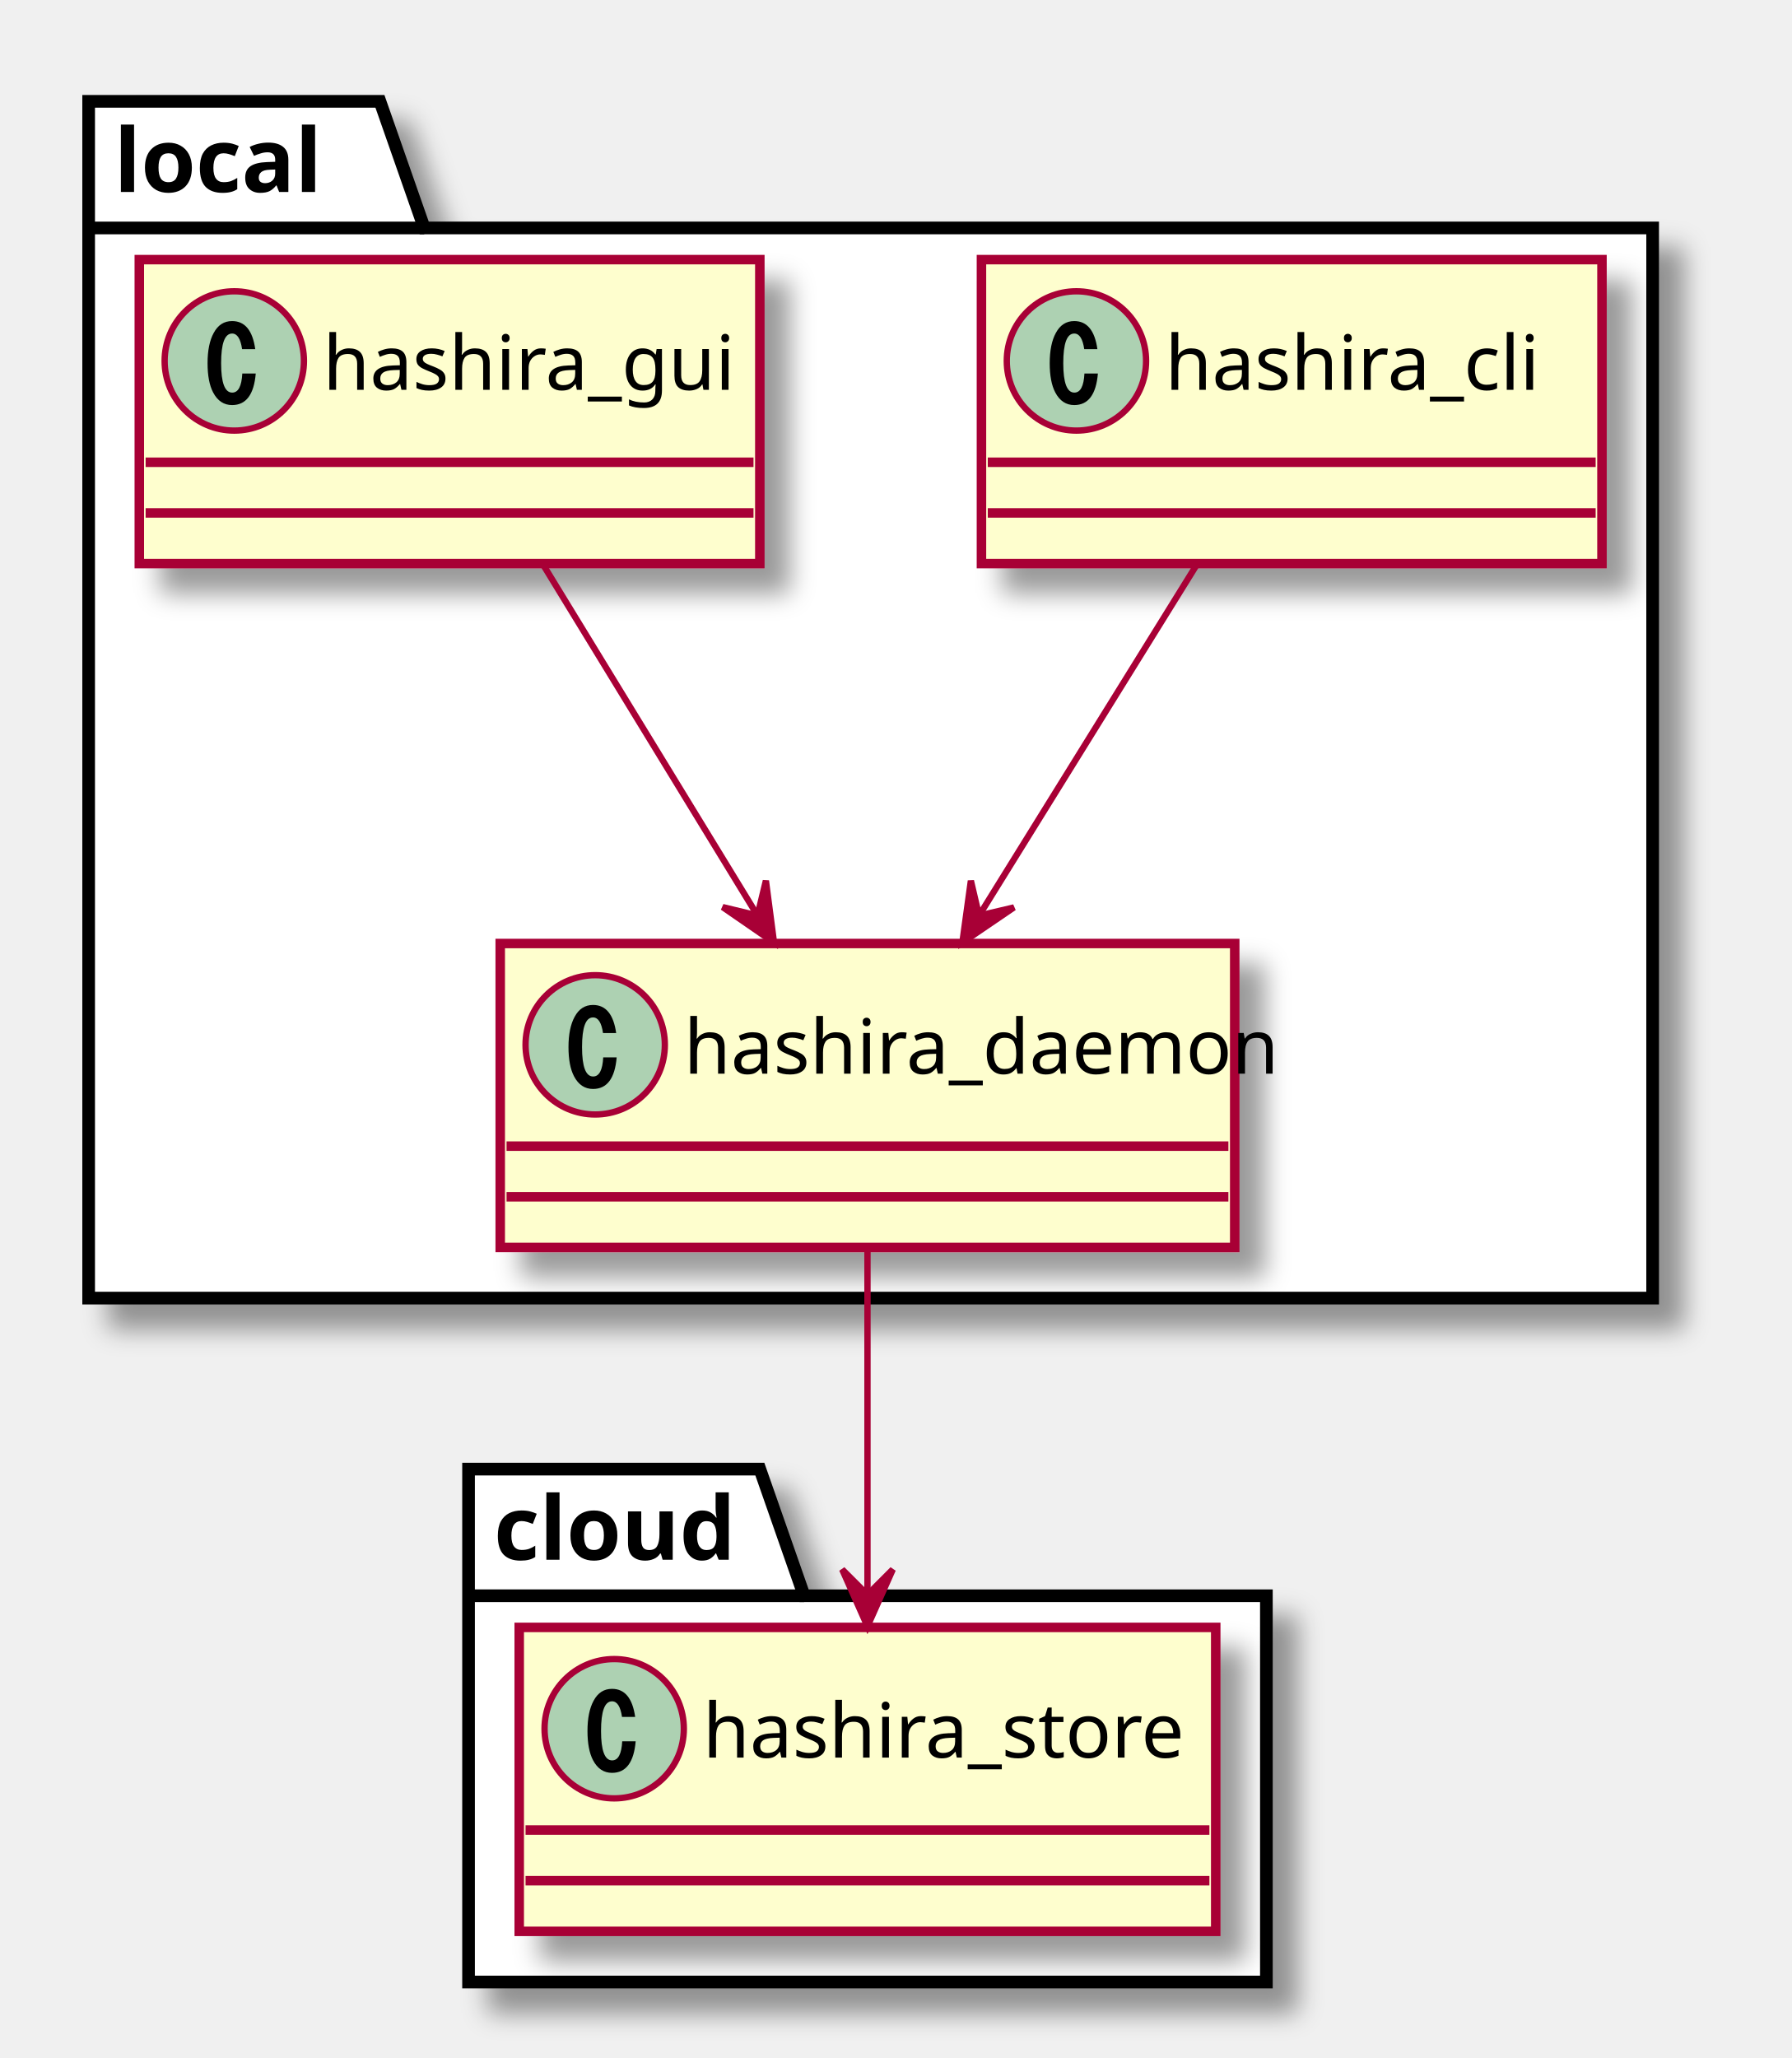
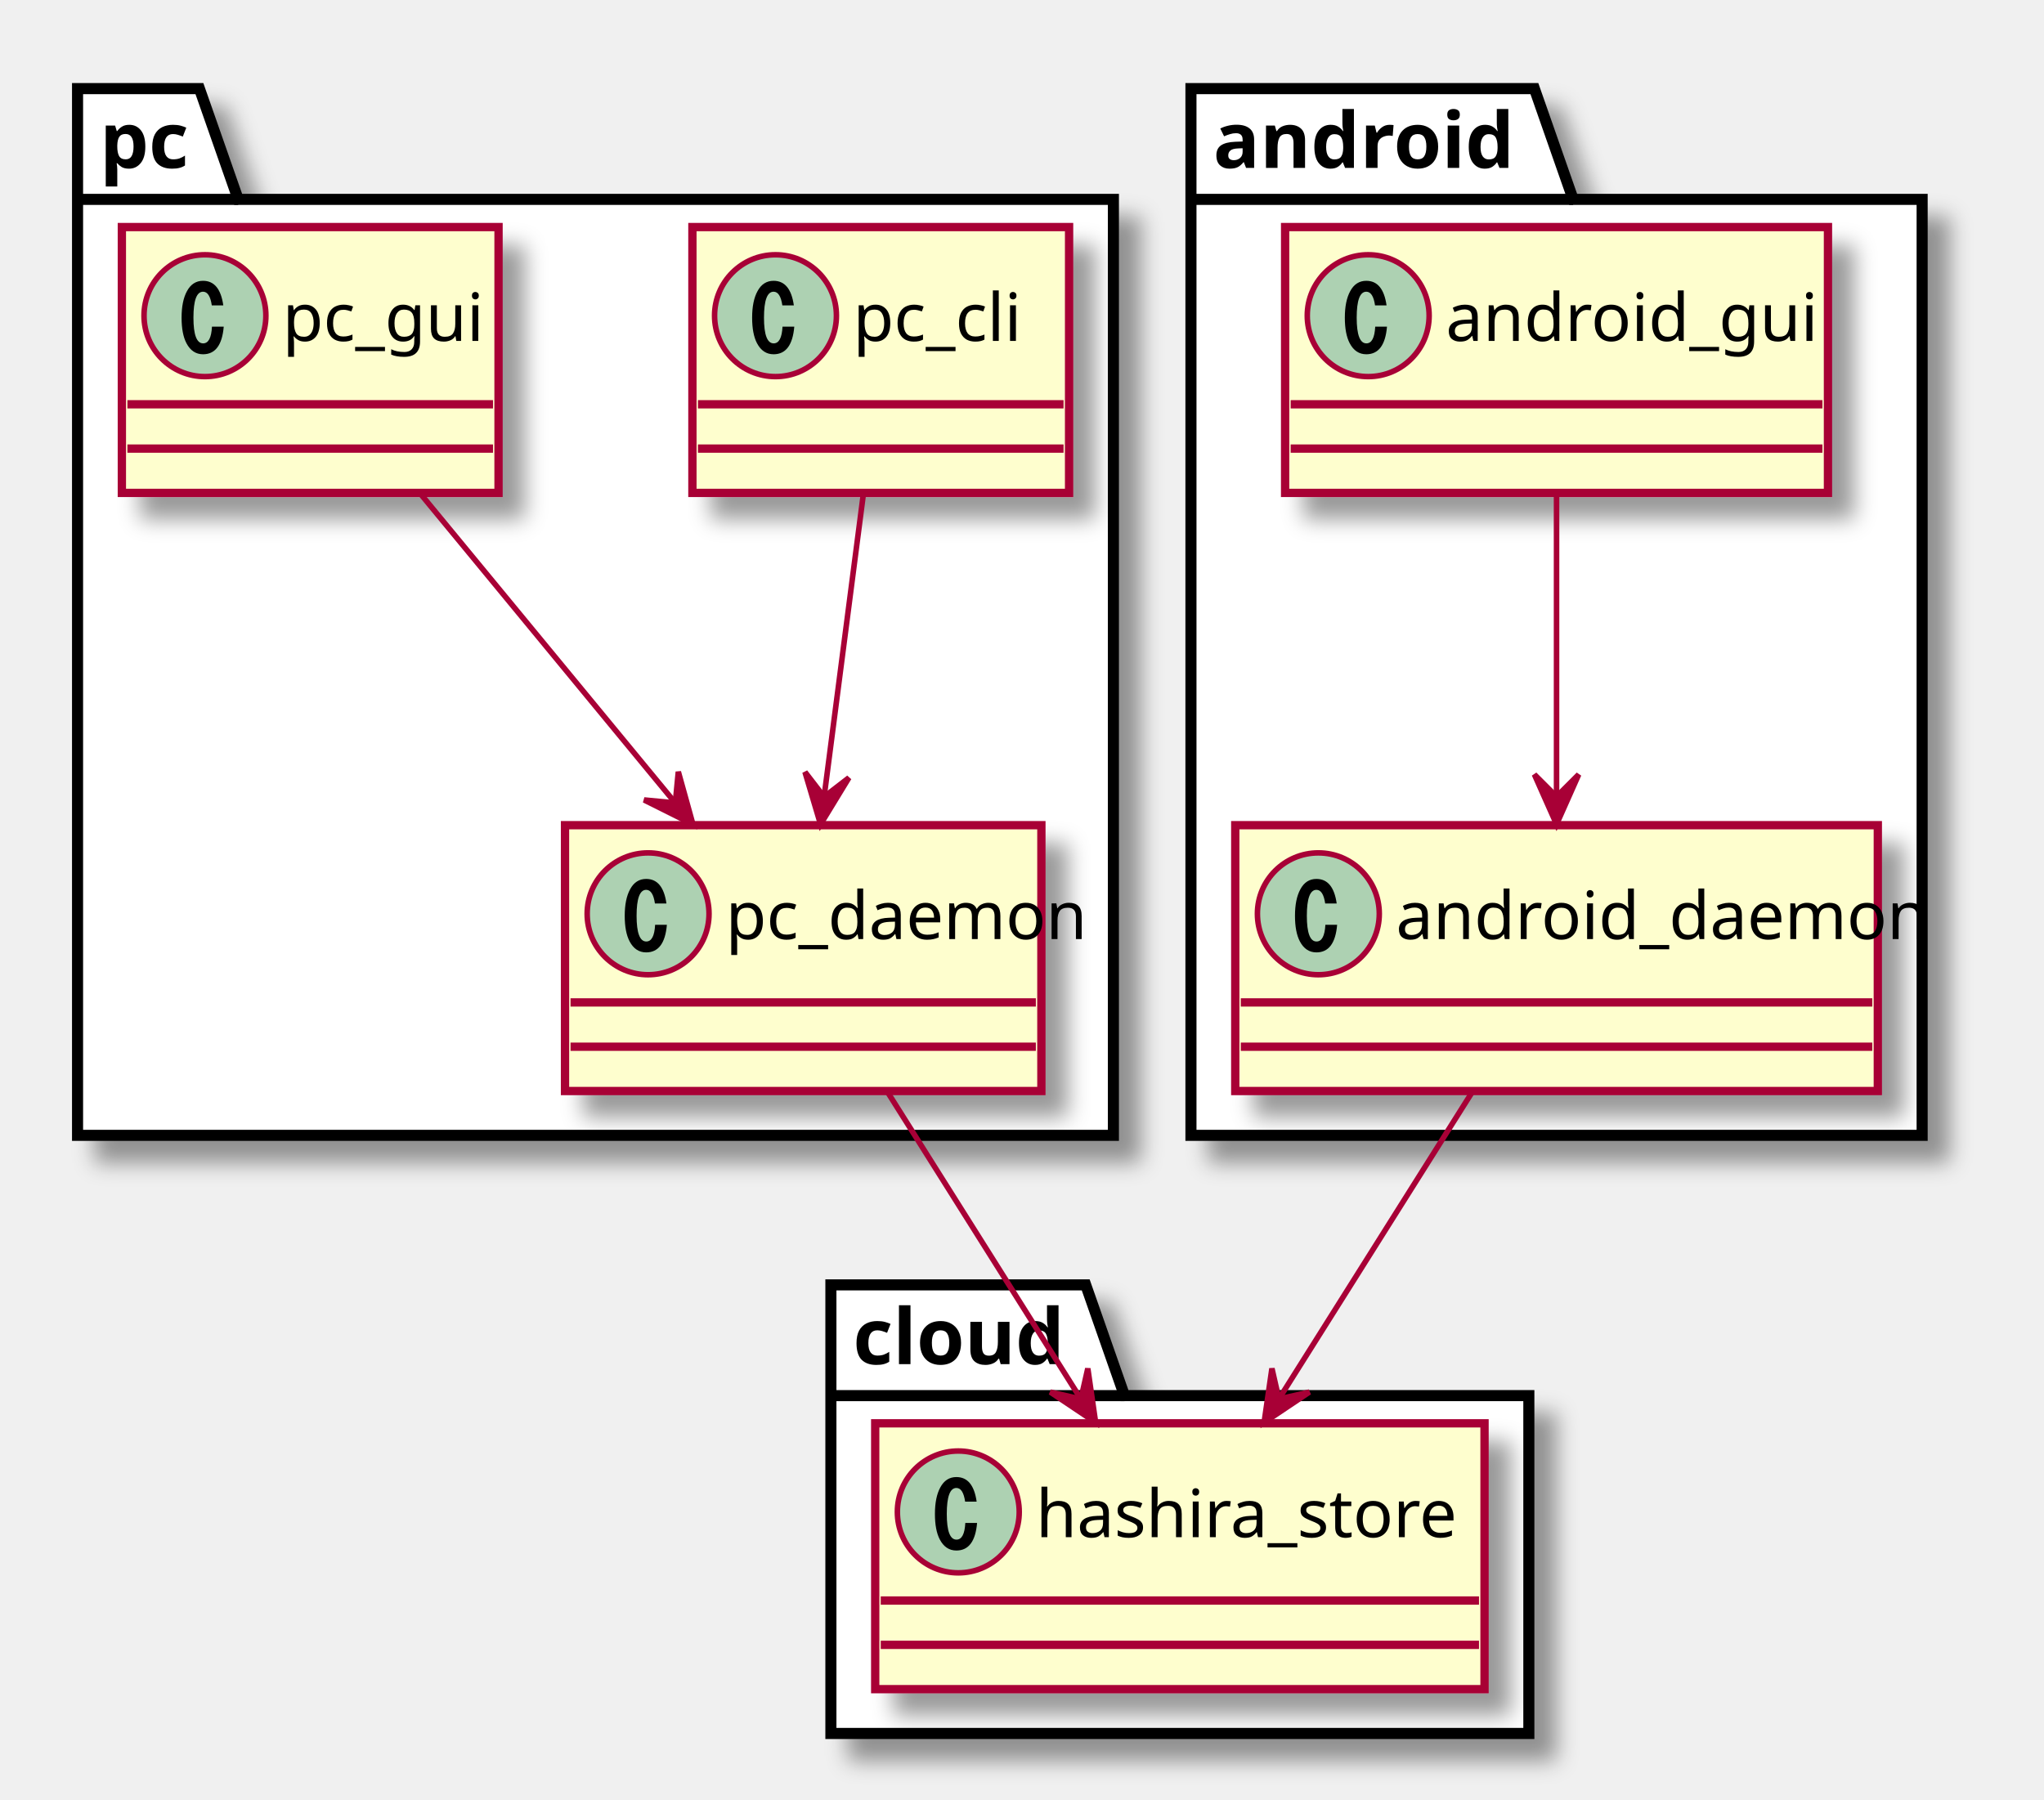
- <svg xmlns="http://www.w3.org/2000/svg" contentScriptType="application/ecmascript" contentStyleType="text/css" height="325px" preserveAspectRatio="none" style="width:283px;height:325px;" version="1.1" viewBox="0 0 283 325" width="283px" zoomAndPan="magnify">
+ <svg xmlns="http://www.w3.org/2000/svg" contentScriptType="application/ecmascript" contentStyleType="text/css" height="325px" preserveAspectRatio="none" style="width:369px;height:325px;" version="1.1" viewBox="0 0 369 325" width="369px" zoomAndPan="magnify">
  <defs>
-     <filter height="300%" id="f15xiew4shchp5" width="300%" x="-1" y="-1">
+     <filter height="300%" id="fhhzgxxvp6qe0" width="300%" x="-1" y="-1">
      <feGaussianBlur result="blurOut" stdDeviation="2.0" />
      <feColorMatrix in="blurOut" result="blurOut2" type="matrix" values="0 0 0 0 0 0 0 0 0 0 0 0 0 0 0 0 0 0 .4 0" />
      <feOffset dx="4.0" dy="4.0" in="blurOut2" result="blurOut3" />
      <feBlend in="SourceGraphic" in2="blurOut3" mode="normal" />
    </filter>
  </defs>
  <g>
-     <polygon fill="#FFFFFF" filter="url(#f15xiew4shchp5)" points="14,16,60,16,67,36,261,36,261,205,14,205,14,16" style="stroke: #000000; stroke-width: 2.0;" />
-     <line style="stroke: #000000; stroke-width: 2.0;" x1="14" x2="67" y1="36" y2="36" />
-     <text fill="#000000" font-family="sans-serif" font-size="14" font-weight="bold" lengthAdjust="spacingAndGlyphs" textLength="40" x="18" y="30.318">local</text>
-     <polygon fill="#FFFFFF" filter="url(#f15xiew4shchp5)" points="74,232,120,232,127,252,200,252,200,313,74,313,74,232" style="stroke: #000000; stroke-width: 2.0;" />
-     <line style="stroke: #000000; stroke-width: 2.0;" x1="74" x2="127" y1="252" y2="252" />
-     <text fill="#000000" font-family="sans-serif" font-size="14" font-weight="bold" lengthAdjust="spacingAndGlyphs" textLength="40" x="78" y="246.318">cloud</text>
-     <rect fill="#FEFECE" filter="url(#f15xiew4shchp5)" height="48" id="hashira_cli" style="stroke: #A80036; stroke-width: 1.5;" width="98" x="155" y="41" />
-     <ellipse cx="170" cy="57" fill="#ADD1B2" rx="11" ry="11" style="stroke: #A80036; stroke-width: 1.0;" />
-     <path d="M173.391,58.984 Q172.969,63.969 169.656,63.969 Q167.703,63.969 166.656,61.969 Q165.781,60.297 165.781,57.359 Q165.781,54.344 166.75,52.578 Q167.75,50.703 169.656,50.703 Q172.688,50.703 173.312,55.141 L171.234,55.141 Q170.875,52.672 169.656,52.672 Q167.922,52.672 167.922,57.359 Q167.922,62 169.672,62 Q171.109,62 171.266,58.984 L173.391,58.984 Z " />
-     <text fill="#000000" font-family="sans-serif" font-size="12" lengthAdjust="spacingAndGlyphs" textLength="66" x="184" y="61.559">hashira_cli</text>
-     <line style="stroke: #A80036; stroke-width: 1.5;" x1="156" x2="252" y1="73" y2="73" />
-     <line style="stroke: #A80036; stroke-width: 1.5;" x1="156" x2="252" y1="81" y2="81" />
-     <rect fill="#FEFECE" filter="url(#f15xiew4shchp5)" height="48" id="hashira_gui" style="stroke: #A80036; stroke-width: 1.5;" width="98" x="22" y="41" />
+     <polygon fill="#FFFFFF" filter="url(#fhhzgxxvp6qe0)" points="14,16,36,16,43,36,201,36,201,205,14,205,14,16" style="stroke: #000000; stroke-width: 2.0;" />
+     <line style="stroke: #000000; stroke-width: 2.0;" x1="14" x2="43" y1="36" y2="36" />
+     <text fill="#000000" font-family="sans-serif" font-size="14" font-weight="bold" lengthAdjust="spacingAndGlyphs" textLength="16" x="18" y="30.318">pc</text>
+     <polygon fill="#FFFFFF" filter="url(#fhhzgxxvp6qe0)" points="215,16,277,16,284,36,347,36,347,205,215,205,215,16" style="stroke: #000000; stroke-width: 2.0;" />
+     <line style="stroke: #000000; stroke-width: 2.0;" x1="215" x2="284" y1="36" y2="36" />
+     <text fill="#000000" font-family="sans-serif" font-size="14" font-weight="bold" lengthAdjust="spacingAndGlyphs" textLength="56" x="219" y="30.318">android</text>
+     <polygon fill="#FFFFFF" filter="url(#fhhzgxxvp6qe0)" points="150,232,196,232,203,252,276,252,276,313,150,313,150,232" style="stroke: #000000; stroke-width: 2.0;" />
+     <line style="stroke: #000000; stroke-width: 2.0;" x1="150" x2="203" y1="252" y2="252" />
+     <text fill="#000000" font-family="sans-serif" font-size="14" font-weight="bold" lengthAdjust="spacingAndGlyphs" textLength="40" x="154" y="246.318">cloud</text>
+     <rect fill="#FEFECE" filter="url(#fhhzgxxvp6qe0)" height="48" id="pc_cli" style="stroke: #A80036; stroke-width: 1.5;" width="68" x="125" y="41" />
+     <ellipse cx="140" cy="57" fill="#ADD1B2" rx="11" ry="11" style="stroke: #A80036; stroke-width: 1.0;" />
+     <path d="M143.391,58.984 Q142.969,63.969 139.656,63.969 Q137.703,63.969 136.656,61.969 Q135.781,60.297 135.781,57.359 Q135.781,54.344 136.75,52.578 Q137.75,50.703 139.656,50.703 Q142.688,50.703 143.312,55.141 L141.234,55.141 Q140.875,52.672 139.656,52.672 Q137.922,52.672 137.922,57.359 Q137.922,62 139.672,62 Q141.109,62 141.266,58.984 L143.391,58.984 Z " />
+     <text fill="#000000" font-family="sans-serif" font-size="12" lengthAdjust="spacingAndGlyphs" textLength="36" x="154" y="61.559">pc_cli</text>
+     <line style="stroke: #A80036; stroke-width: 1.5;" x1="126" x2="192" y1="73" y2="73" />
+     <line style="stroke: #A80036; stroke-width: 1.5;" x1="126" x2="192" y1="81" y2="81" />
+     <rect fill="#FEFECE" filter="url(#fhhzgxxvp6qe0)" height="48" id="pc_gui" style="stroke: #A80036; stroke-width: 1.5;" width="68" x="22" y="41" />
    <ellipse cx="37" cy="57" fill="#ADD1B2" rx="11" ry="11" style="stroke: #A80036; stroke-width: 1.0;" />
    <path d="M40.391,58.984 Q39.969,63.969 36.656,63.969 Q34.703,63.969 33.656,61.969 Q32.781,60.297 32.781,57.359 Q32.781,54.344 33.75,52.578 Q34.75,50.703 36.656,50.703 Q39.688,50.703 40.312,55.141 L38.234,55.141 Q37.875,52.672 36.656,52.672 Q34.922,52.672 34.922,57.359 Q34.922,62 36.672,62 Q38.109,62 38.266,58.984 L40.391,58.984 Z " />
-     <text fill="#000000" font-family="sans-serif" font-size="12" lengthAdjust="spacingAndGlyphs" textLength="66" x="51" y="61.559">hashira_gui</text>
-     <line style="stroke: #A80036; stroke-width: 1.5;" x1="23" x2="119" y1="73" y2="73" />
-     <line style="stroke: #A80036; stroke-width: 1.5;" x1="23" x2="119" y1="81" y2="81" />
-     <rect fill="#FEFECE" filter="url(#f15xiew4shchp5)" height="48" id="hashira_daemon" style="stroke: #A80036; stroke-width: 1.5;" width="116" x="79" y="149" />
-     <ellipse cx="94" cy="165" fill="#ADD1B2" rx="11" ry="11" style="stroke: #A80036; stroke-width: 1.0;" />
-     <path d="M97.391,166.984 Q96.969,171.969 93.656,171.969 Q91.703,171.969 90.656,169.969 Q89.781,168.297 89.781,165.359 Q89.781,162.344 90.75,160.578 Q91.75,158.703 93.656,158.703 Q96.688,158.703 97.312,163.141 L95.234,163.141 Q94.875,160.672 93.656,160.672 Q91.922,160.672 91.922,165.359 Q91.922,170 93.672,170 Q95.109,170 95.266,166.984 L97.391,166.984 Z " />
-     <text fill="#000000" font-family="sans-serif" font-size="12" lengthAdjust="spacingAndGlyphs" textLength="84" x="108" y="169.559">hashira_daemon</text>
-     <line style="stroke: #A80036; stroke-width: 1.5;" x1="80" x2="194" y1="181" y2="181" />
-     <line style="stroke: #A80036; stroke-width: 1.5;" x1="80" x2="194" y1="189" y2="189" />
-     <rect fill="#FEFECE" filter="url(#f15xiew4shchp5)" height="48" id="hashira_store" style="stroke: #A80036; stroke-width: 1.5;" width="110" x="82" y="257" />
-     <ellipse cx="97" cy="273" fill="#ADD1B2" rx="11" ry="11" style="stroke: #A80036; stroke-width: 1.0;" />
-     <path d="M100.391,274.984 Q99.969,279.969 96.656,279.969 Q94.703,279.969 93.656,277.969 Q92.781,276.297 92.781,273.359 Q92.781,270.344 93.75,268.578 Q94.75,266.703 96.656,266.703 Q99.688,266.703 100.312,271.141 L98.234,271.141 Q97.875,268.672 96.656,268.672 Q94.922,268.672 94.922,273.359 Q94.922,278 96.672,278 Q98.109,278 98.266,274.984 L100.391,274.984 Z " />
-     <text fill="#000000" font-family="sans-serif" font-size="12" lengthAdjust="spacingAndGlyphs" textLength="78" x="111" y="277.559">hashira_store</text>
-     <line style="stroke: #A80036; stroke-width: 1.5;" x1="83" x2="191" y1="289" y2="289" />
-     <line style="stroke: #A80036; stroke-width: 1.5;" x1="83" x2="191" y1="297" y2="297" />
-     <path d="M188.964,89.237 C178.792,105.635 165.316,127.356 154.637,144.57 " fill="none" id="hashira_cli-hashira_daemon" style="stroke: #A80036; stroke-width: 1.0;" />
-     <polygon fill="#A80036" points="151.986,148.844,160.129,143.304,154.622,144.595,153.331,139.087,151.986,148.844" style="stroke: #A80036; stroke-width: 1.0;" />
-     <path d="M85.812,89.237 C95.832,105.635 109.106,127.356 119.626,144.57 " fill="none" id="hashira_gui-hashira_daemon" style="stroke: #A80036; stroke-width: 1.0;" />
-     <polygon fill="#A80036" points="122.238,148.844,120.958,139.078,119.63,144.577,114.132,143.25,122.238,148.844" style="stroke: #A80036; stroke-width: 1.0;" />
-     <path d="M137,197.237 C137,213.357 137,234.621 137,251.691 " fill="none" id="hashira_daemon-hashira_store" style="stroke: #A80036; stroke-width: 1.0;" />
-     <polygon fill="#A80036" points="137,256.844,141,247.844,137,251.844,133,247.844,137,256.844" style="stroke: #A80036; stroke-width: 1.0;" />
+     <text fill="#000000" font-family="sans-serif" font-size="12" lengthAdjust="spacingAndGlyphs" textLength="36" x="51" y="61.559">pc_gui</text>
+     <line style="stroke: #A80036; stroke-width: 1.5;" x1="23" x2="89" y1="73" y2="73" />
+     <line style="stroke: #A80036; stroke-width: 1.5;" x1="23" x2="89" y1="81" y2="81" />
+     <rect fill="#FEFECE" filter="url(#fhhzgxxvp6qe0)" height="48" id="pc_daemon" style="stroke: #A80036; stroke-width: 1.5;" width="86" x="102" y="149" />
+     <ellipse cx="117" cy="165" fill="#ADD1B2" rx="11" ry="11" style="stroke: #A80036; stroke-width: 1.0;" />
+     <path d="M120.391,166.984 Q119.969,171.969 116.656,171.969 Q114.703,171.969 113.656,169.969 Q112.781,168.297 112.781,165.359 Q112.781,162.344 113.75,160.578 Q114.75,158.703 116.656,158.703 Q119.688,158.703 120.312,163.141 L118.234,163.141 Q117.875,160.672 116.656,160.672 Q114.922,160.672 114.922,165.359 Q114.922,170 116.672,170 Q118.109,170 118.266,166.984 L120.391,166.984 Z " />
+     <text fill="#000000" font-family="sans-serif" font-size="12" lengthAdjust="spacingAndGlyphs" textLength="54" x="131" y="169.559">pc_daemon</text>
+     <line style="stroke: #A80036; stroke-width: 1.5;" x1="103" x2="187" y1="181" y2="181" />
+     <line style="stroke: #A80036; stroke-width: 1.5;" x1="103" x2="187" y1="189" y2="189" />
+     <rect fill="#FEFECE" filter="url(#fhhzgxxvp6qe0)" height="48" id="android_gui" style="stroke: #A80036; stroke-width: 1.5;" width="98" x="232" y="41" />
+     <ellipse cx="247" cy="57" fill="#ADD1B2" rx="11" ry="11" style="stroke: #A80036; stroke-width: 1.0;" />
+     <path d="M250.391,58.984 Q249.969,63.969 246.656,63.969 Q244.703,63.969 243.656,61.969 Q242.781,60.297 242.781,57.359 Q242.781,54.344 243.75,52.578 Q244.75,50.703 246.656,50.703 Q249.688,50.703 250.312,55.141 L248.234,55.141 Q247.875,52.672 246.656,52.672 Q244.922,52.672 244.922,57.359 Q244.922,62 246.672,62 Q248.109,62 248.266,58.984 L250.391,58.984 Z " />
+     <text fill="#000000" font-family="sans-serif" font-size="12" lengthAdjust="spacingAndGlyphs" textLength="66" x="261" y="61.559">android_gui</text>
+     <line style="stroke: #A80036; stroke-width: 1.5;" x1="233" x2="329" y1="73" y2="73" />
+     <line style="stroke: #A80036; stroke-width: 1.5;" x1="233" x2="329" y1="81" y2="81" />
+     <rect fill="#FEFECE" filter="url(#fhhzgxxvp6qe0)" height="48" id="android_daemon" style="stroke: #A80036; stroke-width: 1.5;" width="116" x="223" y="149" />
+     <ellipse cx="238" cy="165" fill="#ADD1B2" rx="11" ry="11" style="stroke: #A80036; stroke-width: 1.0;" />
+     <path d="M241.391,166.984 Q240.969,171.969 237.656,171.969 Q235.703,171.969 234.656,169.969 Q233.781,168.297 233.781,165.359 Q233.781,162.344 234.75,160.578 Q235.75,158.703 237.656,158.703 Q240.688,158.703 241.312,163.141 L239.234,163.141 Q238.875,160.672 237.656,160.672 Q235.922,160.672 235.922,165.359 Q235.922,170 237.672,170 Q239.109,170 239.266,166.984 L241.391,166.984 Z " />
+     <text fill="#000000" font-family="sans-serif" font-size="12" lengthAdjust="spacingAndGlyphs" textLength="84" x="252" y="169.559">android_daemon</text>
+     <line style="stroke: #A80036; stroke-width: 1.5;" x1="224" x2="338" y1="181" y2="181" />
+     <line style="stroke: #A80036; stroke-width: 1.5;" x1="224" x2="338" y1="189" y2="189" />
+     <rect fill="#FEFECE" filter="url(#fhhzgxxvp6qe0)" height="48" id="hashira_store" style="stroke: #A80036; stroke-width: 1.5;" width="110" x="158" y="257" />
+     <ellipse cx="173" cy="273" fill="#ADD1B2" rx="11" ry="11" style="stroke: #A80036; stroke-width: 1.0;" />
+     <path d="M176.391,274.984 Q175.969,279.969 172.656,279.969 Q170.703,279.969 169.656,277.969 Q168.781,276.297 168.781,273.359 Q168.781,270.344 169.75,268.578 Q170.75,266.703 172.656,266.703 Q175.688,266.703 176.312,271.141 L174.234,271.141 Q173.875,268.672 172.656,268.672 Q170.922,268.672 170.922,273.359 Q170.922,278 172.672,278 Q174.109,278 174.266,274.984 L176.391,274.984 Z " />
+     <text fill="#000000" font-family="sans-serif" font-size="12" lengthAdjust="spacingAndGlyphs" textLength="78" x="187" y="277.559">hashira_store</text>
+     <line style="stroke: #A80036; stroke-width: 1.5;" x1="159" x2="267" y1="289" y2="289" />
+     <line style="stroke: #A80036; stroke-width: 1.5;" x1="159" x2="267" y1="297" y2="297" />
+     <path d="M155.858,89.237 C153.769,105.356 151.012,126.621 148.799,143.691 " fill="none" id="pc_cli-pc_daemon" style="stroke: #A80036; stroke-width: 1.0;" />
+     <polygon fill="#A80036" points="148.131,148.844,153.255,140.433,148.774,143.885,145.322,139.404,148.131,148.844" style="stroke: #A80036; stroke-width: 1.0;" />
+     <path d="M75.973,89.237 C89.486,105.635 107.386,127.356 121.572,144.57 " fill="none" id="pc_gui-pc_daemon" style="stroke: #A80036; stroke-width: 1.0;" />
+     <polygon fill="#A80036" points="125.093,148.844,122.456,139.354,121.913,144.985,116.283,144.442,125.093,148.844" style="stroke: #A80036; stroke-width: 1.0;" />
+     <path d="M160.261,197.237 C170.585,213.635 184.261,235.356 195.1,252.57 " fill="none" id="pc_daemon-hashira_store" style="stroke: #A80036; stroke-width: 1.0;" />
+     <polygon fill="#A80036" points="197.79,256.844,196.38,247.096,195.126,252.612,189.61,251.359,197.79,256.844" style="stroke: #A80036; stroke-width: 1.0;" />
+     <path d="M281,89.237 C281,105.356 281,126.621 281,143.691 " fill="none" id="android_gui-android_daemon" style="stroke: #A80036; stroke-width: 1.0;" />
+     <polygon fill="#A80036" points="281,148.844,285,139.844,281,143.844,277,139.844,281,148.844" style="stroke: #A80036; stroke-width: 1.0;" />
+     <path d="M265.74,197.237 C255.415,213.635 241.739,235.356 230.9,252.57 " fill="none" id="android_daemon-hashira_store" style="stroke: #A80036; stroke-width: 1.0;" />
+     <polygon fill="#A80036" points="228.21,256.844,236.39,251.359,230.874,252.612,229.62,247.096,228.21,256.844" style="stroke: #A80036; stroke-width: 1.0;" />
  </g>
</svg>
